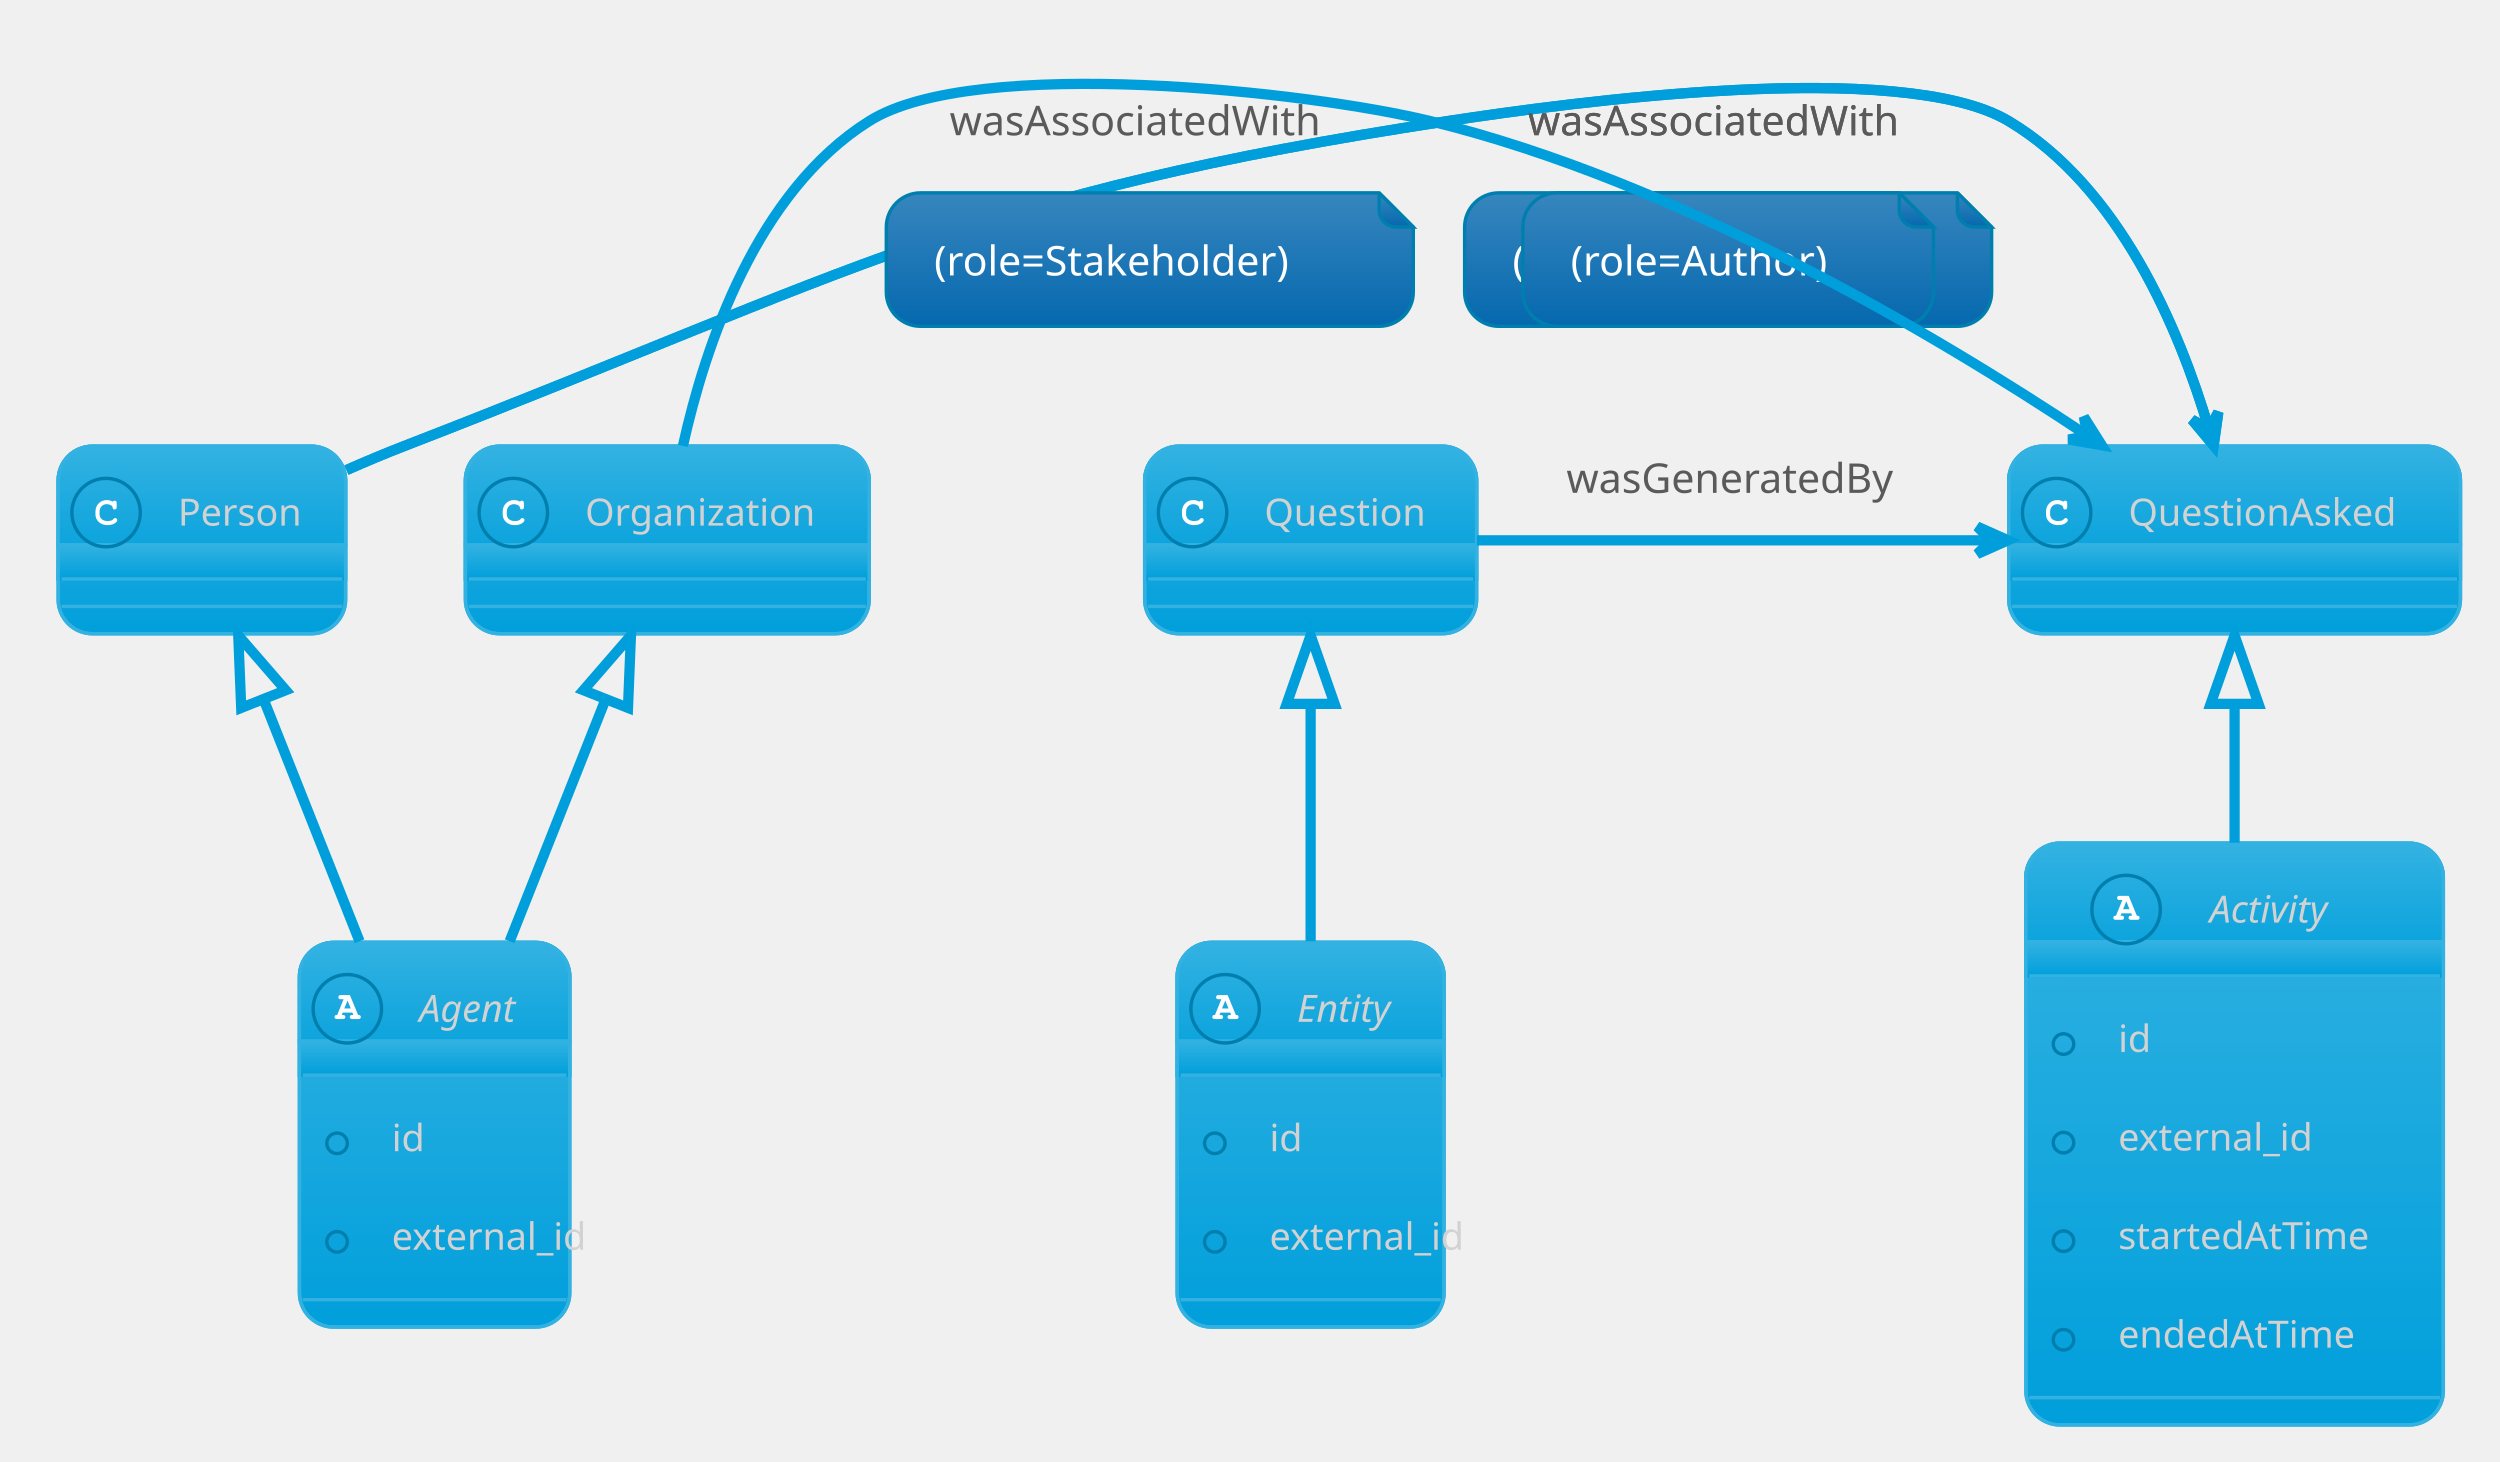
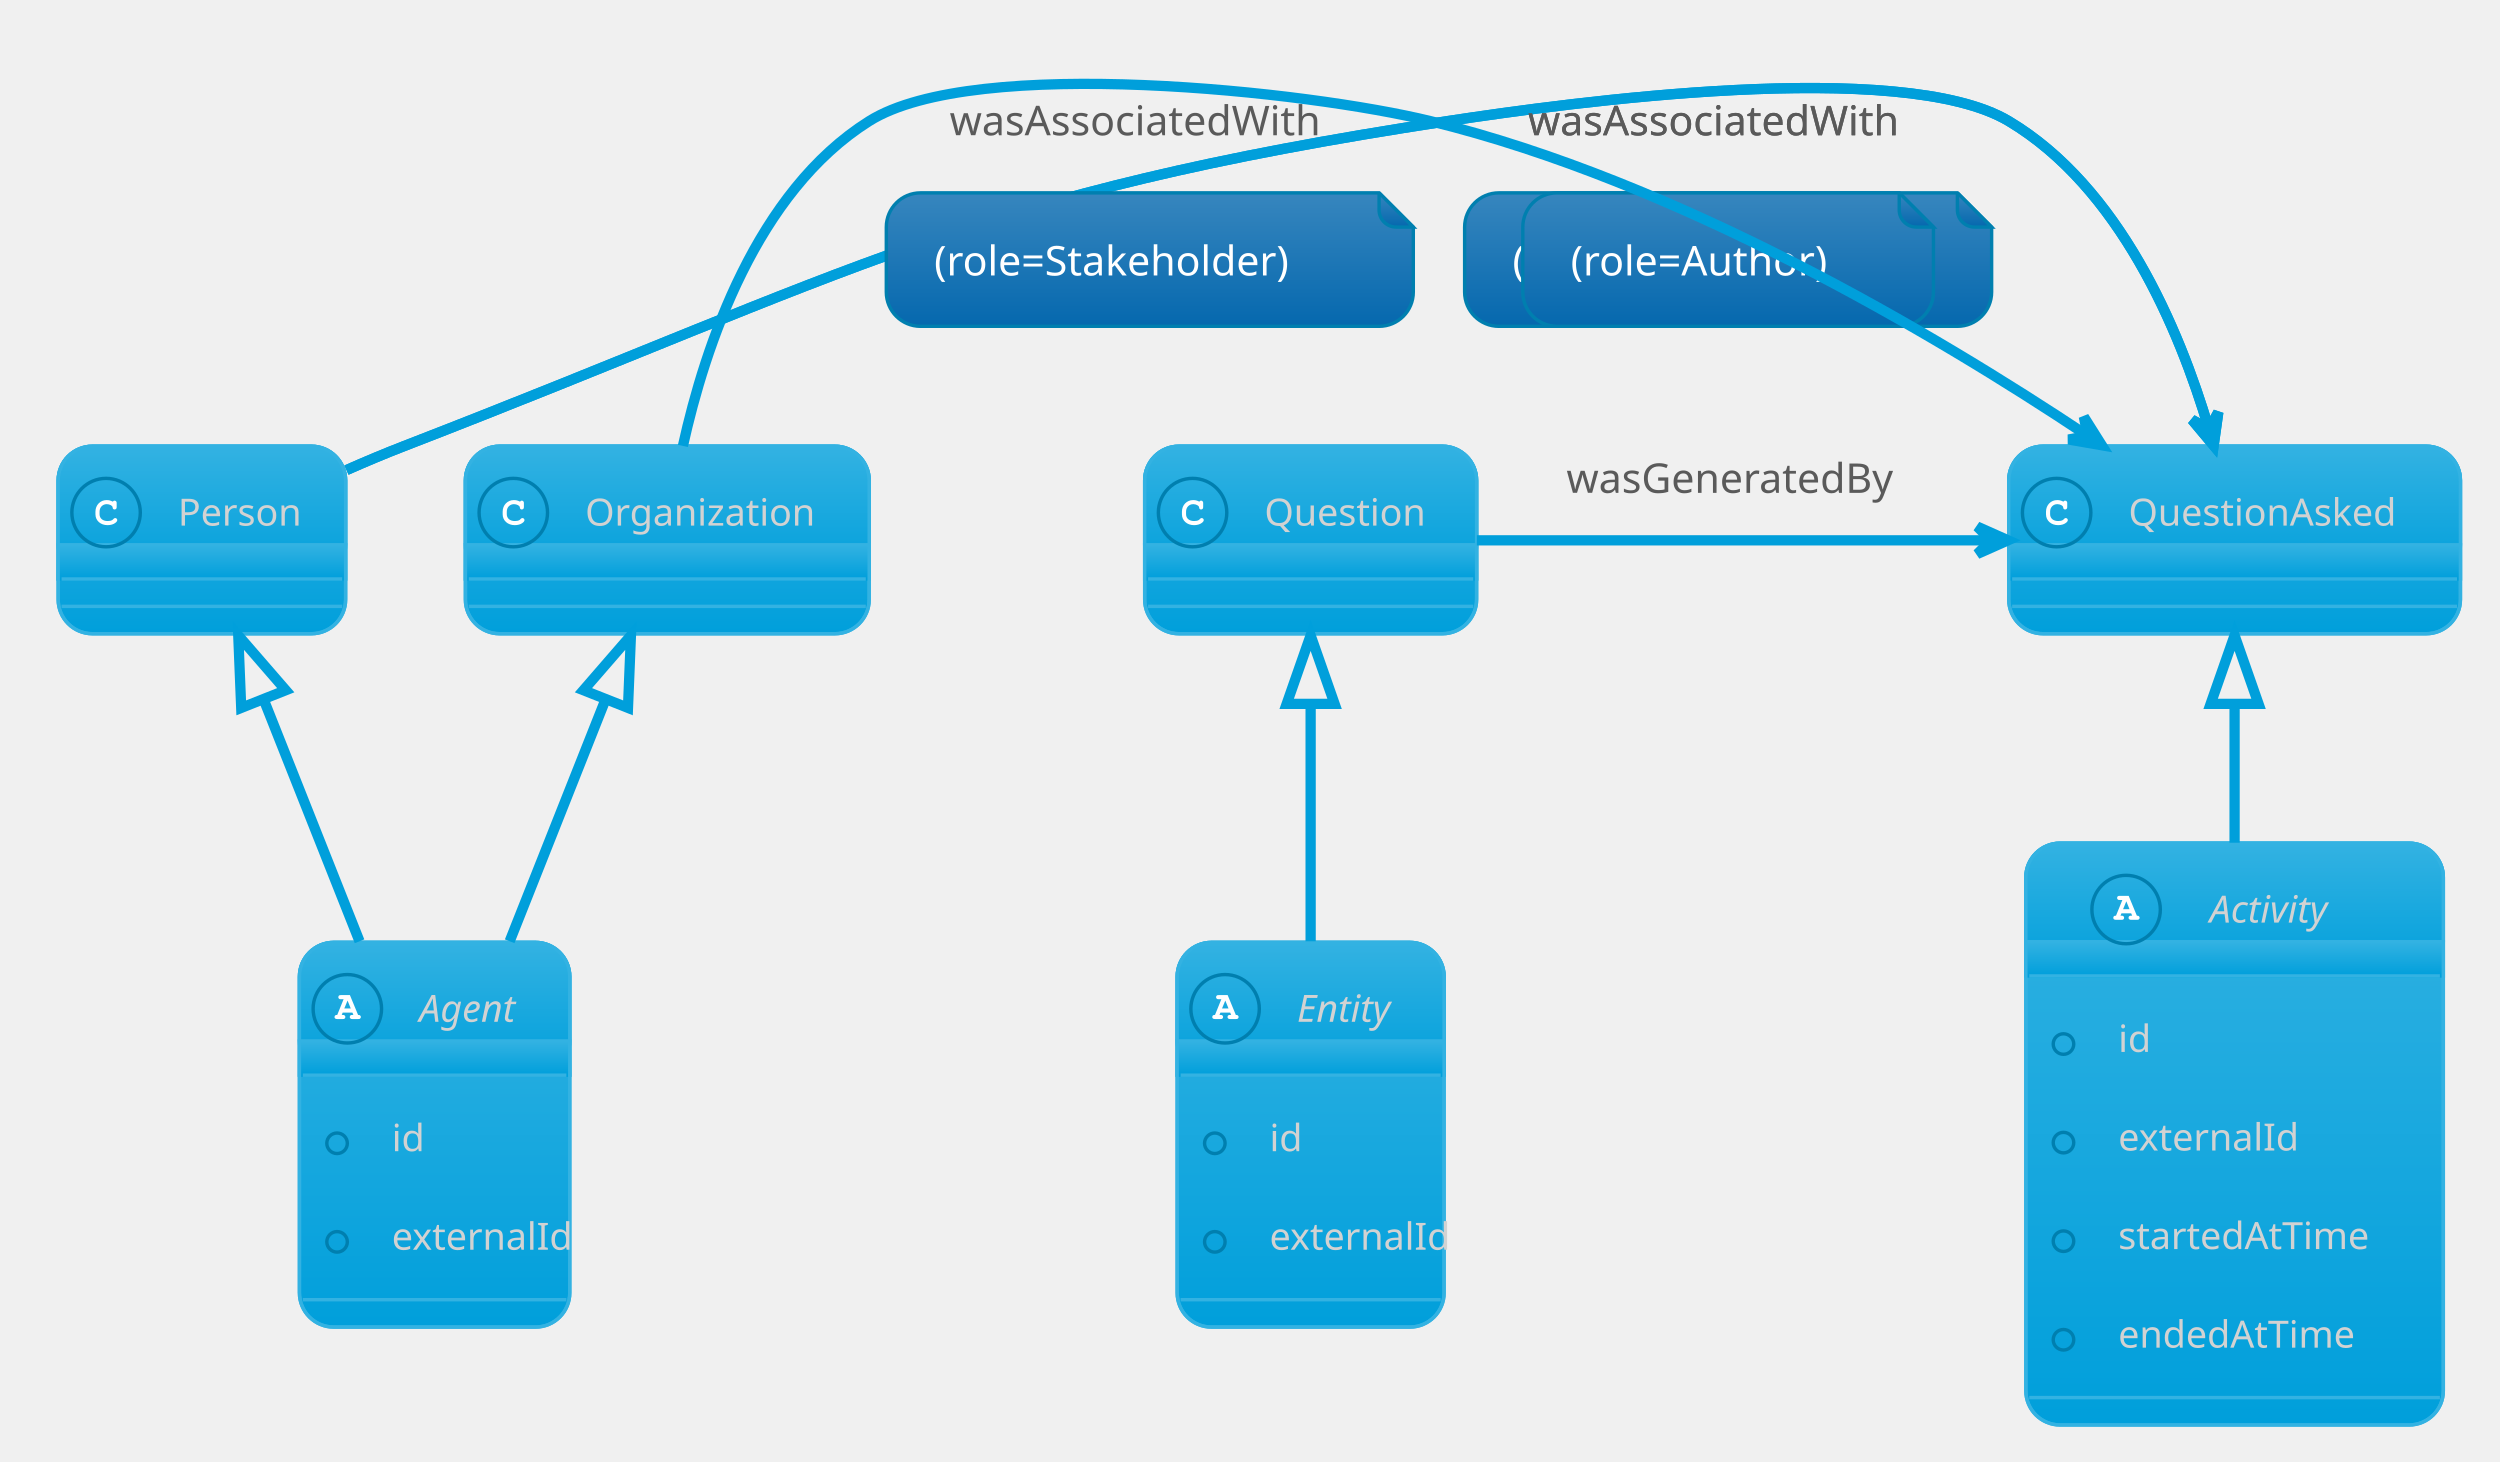
<svg xmlns="http://www.w3.org/2000/svg" contentStyleType="text/css" height="445.833px" preserveAspectRatio="none" style="width:761px;height:445px;background:#00000000;" version="1.1" viewBox="0 0 761 445" width="761.458px" zoomAndPan="magnify">
  <defs>
    <linearGradient id="g10yd9xms7kqf80" x1="50%" x2="50%" y1="0%" y2="100%">
      <stop offset="0%" stop-color="#33B2E2" />
      <stop offset="100%" stop-color="#009FDB" />
    </linearGradient>
    <linearGradient id="g10yd9xms7kqf81" x1="50%" x2="50%" y1="0%" y2="100%">
      <stop offset="0%" stop-color="#3786BE" />
      <stop offset="100%" stop-color="#0568AE" />
    </linearGradient>
  </defs>
  <g>
    <g id="elem_Agent">
      <rect codeLine="4" fill="url(#g10yd9xms7kqf80)" height="117.098" id="Agent" rx="10.417" ry="10.417" style="stroke:#33B2E2;stroke-width:1.042;" width="82.292" x="91.146" y="286.863" />
      <rect fill="url(#g10yd9xms7kqf80)" height="40.422" rx="10.417" ry="10.417" style="stroke:url(#g10yd9xms7kqf80);stroke-width:1.042;" width="82.292" x="91.146" y="286.863" />
      <rect fill="url(#g10yd9xms7kqf80)" height="10.417" style="stroke:url(#g10yd9xms7kqf80);stroke-width:1.042;" width="82.292" x="91.146" y="316.868" />
      <rect codeLine="4" fill="none" height="117.098" id="Agent" rx="10.417" ry="10.417" style="stroke:#33B2E2;stroke-width:1.042;" width="82.292" x="91.146" y="286.863" />
      <ellipse cx="105.729" cy="307.074" fill="none" rx="10.417" ry="10.417" style="stroke:#007FAF;stroke-width:1.042;" />
      <path d="M107.275,308.23 L107.568,308.946 L107.275,308.946 C106.966,308.946 106.868,308.962 106.755,309.044 C106.576,309.141 106.462,309.369 106.462,309.581 C106.462,309.776 106.559,309.955 106.722,310.069 C106.836,310.167 106.982,310.199 107.275,310.199 L109.017,310.199 C109.277,310.199 109.44,310.167 109.538,310.118 C109.733,310.004 109.847,309.792 109.847,309.581 C109.847,309.369 109.749,309.19 109.587,309.076 C109.456,308.979 109.342,308.946 109.001,308.946 L106.51,302.908 L103.809,302.908 C103.467,302.908 103.385,302.924 103.272,303.005 C103.076,303.119 102.978,303.331 102.978,303.542 C102.978,303.738 103.076,303.917 103.239,304.047 C103.353,304.145 103.483,304.161 103.809,304.161 L104.59,304.161 L102.653,308.946 C102.344,308.946 102.23,308.962 102.116,309.044 C101.937,309.141 101.823,309.369 101.823,309.581 C101.823,309.988 102.1,310.199 102.653,310.199 L104.313,310.199 C104.574,310.199 104.736,310.167 104.834,310.118 C105.013,310.004 105.127,309.792 105.127,309.581 C105.127,309.369 105.029,309.19 104.867,309.06 C104.753,308.979 104.639,308.946 104.313,308.946 L104.02,308.946 L104.313,308.23 L107.275,308.23 Z M106.771,306.977 L104.801,306.977 L105.794,304.568 L106.771,306.977 Z " fill="#FFFFFF" />
      <text fill="#D2D2D2" font-family="&quot;Verdana&quot;" font-size="11.458" font-style="italic" lengthAdjust="spacing" textLength="34.375" x="127.604" y="311.041">Agent</text>
      <line style="stroke:#33B2E2;stroke-width:1.042;" x1="92.188" x2="172.396" y1="327.285" y2="327.285" />
      <ellipse cx="102.604" cy="348.017" fill="none" rx="3.125" ry="3.125" style="stroke:#007FAF;stroke-width:1.042;" />
      <text fill="#D2D2D2" font-family="&quot;Verdana&quot;" font-size="11.458" lengthAdjust="spacing" textLength="10.417" x="119.271" y="350.421">id</text>
      <ellipse cx="102.604" cy="378.022" fill="none" rx="3.125" ry="3.125" style="stroke:#007FAF;stroke-width:1.042;" />
-       <text fill="#D2D2D2" font-family="&quot;Verdana&quot;" font-size="11.458" lengthAdjust="spacing" textLength="34.375" x="119.271" y="380.426">external_id</text>
+       <text fill="#D2D2D2" font-family="&quot;Verdana&quot;" font-size="11.458" lengthAdjust="spacing" textLength="34.375" x="119.271" y="380.426">externalId</text>
      <line style="stroke:#33B2E2;stroke-width:1.042;" x1="92.188" x2="172.396" y1="395.628" y2="395.628" />
    </g>
    <g id="elem_Activity">
      <rect codeLine="9" fill="url(#g10yd9xms7kqf80)" height="177.108" id="Activity" rx="10.417" ry="10.417" style="stroke:#33B2E2;stroke-width:1.042;" width="127.083" x="616.667" y="256.655" />
      <rect fill="url(#g10yd9xms7kqf80)" height="40.422" rx="10.417" ry="10.417" style="stroke:url(#g10yd9xms7kqf80);stroke-width:1.042;" width="127.083" x="616.667" y="256.655" />
      <rect fill="url(#g10yd9xms7kqf80)" height="10.417" style="stroke:url(#g10yd9xms7kqf80);stroke-width:1.042;" width="127.083" x="616.667" y="286.66" />
      <rect codeLine="9" fill="none" height="177.108" id="Activity" rx="10.417" ry="10.417" style="stroke:#33B2E2;stroke-width:1.042;" width="127.083" x="616.667" y="256.655" />
      <ellipse cx="647.188" cy="276.866" fill="none" rx="10.417" ry="10.417" style="stroke:#007FAF;stroke-width:1.042;" />
      <path d="M648.734,278.022 L649.027,278.738 L648.734,278.738 C648.424,278.738 648.327,278.754 648.213,278.835 C648.034,278.933 647.92,279.161 647.92,279.373 C647.92,279.568 648.018,279.747 648.18,279.861 C648.294,279.958 648.441,279.991 648.734,279.991 L650.475,279.991 C650.736,279.991 650.898,279.958 650.996,279.91 C651.191,279.796 651.305,279.584 651.305,279.373 C651.305,279.161 651.208,278.982 651.045,278.868 C650.915,278.77 650.801,278.738 650.459,278.738 L647.969,272.699 L645.267,272.699 C644.925,272.699 644.844,272.716 644.73,272.797 C644.534,272.911 644.437,273.123 644.437,273.334 C644.437,273.529 644.534,273.708 644.697,273.839 C644.811,273.936 644.941,273.953 645.267,273.953 L646.048,273.953 L644.111,278.738 C643.802,278.738 643.688,278.754 643.574,278.835 C643.395,278.933 643.281,279.161 643.281,279.373 C643.281,279.779 643.558,279.991 644.111,279.991 L645.771,279.991 C646.032,279.991 646.195,279.958 646.292,279.91 C646.471,279.796 646.585,279.584 646.585,279.373 C646.585,279.161 646.488,278.982 646.325,278.852 C646.211,278.77 646.097,278.738 645.771,278.738 L645.479,278.738 L645.771,278.022 L648.734,278.022 Z M648.229,276.768 L646.26,276.768 L647.253,274.36 L648.229,276.768 Z " fill="#FFFFFF" />
      <text fill="#D2D2D2" font-family="&quot;Verdana&quot;" font-size="11.458" font-style="italic" lengthAdjust="spacing" textLength="43.75" x="672.604" y="280.833">Activity</text>
      <line style="stroke:#33B2E2;stroke-width:1.042;" x1="617.708" x2="742.708" y1="297.077" y2="297.077" />
      <ellipse cx="628.125" cy="317.808" fill="none" rx="3.125" ry="3.125" style="stroke:#007FAF;stroke-width:1.042;" />
      <text fill="#D2D2D2" font-family="&quot;Verdana&quot;" font-size="11.458" lengthAdjust="spacing" textLength="10.417" x="644.792" y="320.213">id</text>
      <ellipse cx="628.125" cy="347.813" fill="none" rx="3.125" ry="3.125" style="stroke:#007FAF;stroke-width:1.042;" />
-       <text fill="#D2D2D2" font-family="&quot;Verdana&quot;" font-size="11.458" lengthAdjust="spacing" textLength="34.375" x="644.792" y="350.217">external_id</text>
+       <text fill="#D2D2D2" font-family="&quot;Verdana&quot;" font-size="11.458" lengthAdjust="spacing" textLength="34.375" x="644.792" y="350.217">externalId</text>
      <ellipse cx="628.125" cy="377.818" fill="none" rx="3.125" ry="3.125" style="stroke:#007FAF;stroke-width:1.042;" />
      <text fill="#D2D2D2" font-family="&quot;Verdana&quot;" font-size="11.458" lengthAdjust="spacing" textLength="84.375" x="644.792" y="380.222">startedAtTime</text>
      <ellipse cx="628.125" cy="407.823" fill="none" rx="3.125" ry="3.125" style="stroke:#007FAF;stroke-width:1.042;" />
      <text fill="#D2D2D2" font-family="&quot;Verdana&quot;" font-size="11.458" lengthAdjust="spacing" textLength="81.25" x="644.792" y="410.227">endedAtTime</text>
      <line style="stroke:#33B2E2;stroke-width:1.042;" x1="617.708" x2="742.708" y1="425.43" y2="425.43" />
    </g>
    <g id="elem_Entity">
      <rect codeLine="16" fill="url(#g10yd9xms7kqf80)" height="117.098" id="Entity" rx="10.417" ry="10.417" style="stroke:#33B2E2;stroke-width:1.042;" width="81.25" x="358.333" y="286.863" />
      <rect fill="url(#g10yd9xms7kqf80)" height="40.422" rx="10.417" ry="10.417" style="stroke:url(#g10yd9xms7kqf80);stroke-width:1.042;" width="81.25" x="358.333" y="286.863" />
      <rect fill="url(#g10yd9xms7kqf80)" height="10.417" style="stroke:url(#g10yd9xms7kqf80);stroke-width:1.042;" width="81.25" x="358.333" y="316.868" />
      <rect codeLine="16" fill="none" height="117.098" id="Entity" rx="10.417" ry="10.417" style="stroke:#33B2E2;stroke-width:1.042;" width="81.25" x="358.333" y="286.863" />
      <ellipse cx="372.917" cy="307.074" fill="none" rx="10.417" ry="10.417" style="stroke:#007FAF;stroke-width:1.042;" />
      <path d="M374.463,308.23 L374.756,308.946 L374.463,308.946 C374.154,308.946 374.056,308.962 373.942,309.044 C373.763,309.141 373.649,309.369 373.649,309.581 C373.649,309.776 373.747,309.955 373.909,310.069 C374.023,310.167 374.17,310.199 374.463,310.199 L376.204,310.199 C376.465,310.199 376.628,310.167 376.725,310.118 C376.921,310.004 377.034,309.792 377.034,309.581 C377.034,309.369 376.937,309.19 376.774,309.076 C376.644,308.979 376.53,308.946 376.188,308.946 L373.698,302.908 L370.996,302.908 C370.654,302.908 370.573,302.924 370.459,303.005 C370.264,303.119 370.166,303.331 370.166,303.542 C370.166,303.738 370.264,303.917 370.426,304.047 C370.54,304.145 370.671,304.161 370.996,304.161 L371.777,304.161 L369.841,308.946 C369.531,308.946 369.417,308.962 369.303,309.044 C369.124,309.141 369.01,309.369 369.01,309.581 C369.01,309.988 369.287,310.199 369.841,310.199 L371.501,310.199 C371.761,310.199 371.924,310.167 372.022,310.118 C372.2,310.004 372.315,309.792 372.315,309.581 C372.315,309.369 372.217,309.19 372.054,309.06 C371.94,308.979 371.826,308.946 371.501,308.946 L371.208,308.946 L371.501,308.23 L374.463,308.23 Z M373.958,306.977 L371.989,306.977 L372.982,304.568 L373.958,306.977 Z " fill="#FFFFFF" />
      <text fill="#D2D2D2" font-family="&quot;Verdana&quot;" font-size="11.458" font-style="italic" lengthAdjust="spacing" textLength="33.333" x="394.792" y="311.041">Entity</text>
      <line style="stroke:#33B2E2;stroke-width:1.042;" x1="359.375" x2="438.542" y1="327.285" y2="327.285" />
      <ellipse cx="369.792" cy="348.017" fill="none" rx="3.125" ry="3.125" style="stroke:#007FAF;stroke-width:1.042;" />
      <text fill="#D2D2D2" font-family="&quot;Verdana&quot;" font-size="11.458" lengthAdjust="spacing" textLength="10.417" x="386.458" y="350.421">id</text>
      <ellipse cx="369.792" cy="378.022" fill="none" rx="3.125" ry="3.125" style="stroke:#007FAF;stroke-width:1.042;" />
-       <text fill="#D2D2D2" font-family="&quot;Verdana&quot;" font-size="11.458" lengthAdjust="spacing" textLength="34.375" x="386.458" y="380.426">external_id</text>
+       <text fill="#D2D2D2" font-family="&quot;Verdana&quot;" font-size="11.458" lengthAdjust="spacing" textLength="34.375" x="386.458" y="380.426">externalId</text>
      <line style="stroke:#33B2E2;stroke-width:1.042;" x1="359.375" x2="438.542" y1="395.628" y2="395.628" />
    </g>
    <g id="elem_Question">
      <rect fill="url(#g10yd9xms7kqf80)" height="57.088" id="Question" rx="10.417" ry="10.417" style="stroke:#33B2E2;stroke-width:1.042;" width="101.042" x="348.438" y="135.822" />
      <rect fill="url(#g10yd9xms7kqf80)" height="40.422" rx="10.417" ry="10.417" style="stroke:url(#g10yd9xms7kqf80);stroke-width:1.042;" width="101.042" x="348.438" y="135.822" />
      <rect fill="url(#g10yd9xms7kqf80)" height="10.417" style="stroke:url(#g10yd9xms7kqf80);stroke-width:1.042;" width="101.042" x="348.438" y="165.827" />
      <rect fill="none" height="57.088" id="Question" rx="10.417" ry="10.417" style="stroke:#33B2E2;stroke-width:1.042;" width="101.042" x="348.438" y="135.822" />
      <ellipse cx="363.021" cy="156.033" fill="none" rx="10.417" ry="10.417" style="stroke:#007FAF;stroke-width:1.042;" />
      <path d="M364.958,152.647 C364.274,152.322 363.835,152.224 363.184,152.224 C361.263,152.224 359.782,153.738 359.782,155.74 L359.782,156.57 C359.782,158.474 361.344,159.857 363.46,159.857 C364.356,159.857 365.218,159.63 365.755,159.223 C366.195,158.93 366.423,158.604 366.423,158.311 C366.423,157.986 366.13,157.693 365.804,157.693 C365.641,157.693 365.495,157.758 365.348,157.888 C365.007,158.246 365.007,158.246 364.876,158.311 C364.567,158.507 364.062,158.604 363.493,158.604 C361.995,158.604 361.035,157.791 361.035,156.537 L361.035,155.74 C361.035,154.421 361.963,153.461 363.232,153.461 C363.656,153.461 364.111,153.575 364.453,153.77 C364.811,153.966 364.941,154.128 365.007,154.421 C365.055,154.731 365.072,154.812 365.169,154.91 C365.267,155.024 365.446,155.089 365.609,155.089 C365.82,155.089 365.999,154.991 366.13,154.828 C366.211,154.714 366.243,154.584 366.243,154.259 L366.243,153.217 C366.243,152.908 366.227,152.81 366.146,152.696 C366.032,152.501 365.837,152.387 365.609,152.387 C365.397,152.387 365.251,152.468 365.088,152.696 L364.958,152.647 Z " fill="#FFFFFF" />
      <text fill="#D2D2D2" font-family="&quot;Verdana&quot;" font-size="11.458" lengthAdjust="spacing" textLength="53.125" x="384.896" y="159.999">Question</text>
      <line style="stroke:#33B2E2;stroke-width:1.042;" x1="349.479" x2="448.438" y1="176.243" y2="176.243" />
      <line style="stroke:#33B2E2;stroke-width:1.042;" x1="349.479" x2="448.438" y1="184.577" y2="184.577" />
    </g>
    <g id="elem_Person">
      <rect fill="url(#g10yd9xms7kqf80)" height="57.088" id="Person" rx="10.417" ry="10.417" style="stroke:#33B2E2;stroke-width:1.042;" width="87.5" x="17.708" y="135.822" />
      <rect fill="url(#g10yd9xms7kqf80)" height="40.422" rx="10.417" ry="10.417" style="stroke:url(#g10yd9xms7kqf80);stroke-width:1.042;" width="87.5" x="17.708" y="135.822" />
      <rect fill="url(#g10yd9xms7kqf80)" height="10.417" style="stroke:url(#g10yd9xms7kqf80);stroke-width:1.042;" width="87.5" x="17.708" y="165.827" />
      <rect fill="none" height="57.088" id="Person" rx="10.417" ry="10.417" style="stroke:#33B2E2;stroke-width:1.042;" width="87.5" x="17.708" y="135.822" />
      <ellipse cx="32.292" cy="156.033" fill="none" rx="10.417" ry="10.417" style="stroke:#007FAF;stroke-width:1.042;" />
      <path d="M34.228,152.647 C33.545,152.322 33.105,152.224 32.454,152.224 C30.534,152.224 29.053,153.738 29.053,155.74 L29.053,156.57 C29.053,158.474 30.615,159.857 32.731,159.857 C33.626,159.857 34.489,159.63 35.026,159.223 C35.465,158.93 35.693,158.604 35.693,158.311 C35.693,157.986 35.4,157.693 35.075,157.693 C34.912,157.693 34.766,157.758 34.619,157.888 C34.277,158.246 34.277,158.246 34.147,158.311 C33.838,158.507 33.333,158.604 32.764,158.604 C31.266,158.604 30.306,157.791 30.306,156.537 L30.306,155.74 C30.306,154.421 31.234,153.461 32.503,153.461 C32.926,153.461 33.382,153.575 33.724,153.77 C34.082,153.966 34.212,154.128 34.277,154.421 C34.326,154.731 34.342,154.812 34.44,154.91 C34.538,155.024 34.717,155.089 34.88,155.089 C35.091,155.089 35.27,154.991 35.4,154.828 C35.482,154.714 35.514,154.584 35.514,154.259 L35.514,153.217 C35.514,152.908 35.498,152.81 35.417,152.696 C35.303,152.501 35.107,152.387 34.88,152.387 C34.668,152.387 34.522,152.468 34.359,152.696 L34.228,152.647 Z " fill="#FFFFFF" />
      <text fill="#D2D2D2" font-family="&quot;Verdana&quot;" font-size="11.458" lengthAdjust="spacing" textLength="39.583" x="54.167" y="159.999">Person</text>
      <line style="stroke:#33B2E2;stroke-width:1.042;" x1="18.75" x2="104.167" y1="176.243" y2="176.243" />
      <line style="stroke:#33B2E2;stroke-width:1.042;" x1="18.75" x2="104.167" y1="184.577" y2="184.577" />
    </g>
    <g id="elem_Organization">
      <rect fill="url(#g10yd9xms7kqf80)" height="57.088" id="Organization" rx="10.417" ry="10.417" style="stroke:#33B2E2;stroke-width:1.042;" width="122.917" x="141.667" y="135.822" />
      <rect fill="url(#g10yd9xms7kqf80)" height="40.422" rx="10.417" ry="10.417" style="stroke:url(#g10yd9xms7kqf80);stroke-width:1.042;" width="122.917" x="141.667" y="135.822" />
      <rect fill="url(#g10yd9xms7kqf80)" height="10.417" style="stroke:url(#g10yd9xms7kqf80);stroke-width:1.042;" width="122.917" x="141.667" y="165.827" />
      <rect fill="none" height="57.088" id="Organization" rx="10.417" ry="10.417" style="stroke:#33B2E2;stroke-width:1.042;" width="122.917" x="141.667" y="135.822" />
      <ellipse cx="156.25" cy="156.033" fill="none" rx="10.417" ry="10.417" style="stroke:#007FAF;stroke-width:1.042;" />
      <path d="M158.187,152.647 C157.503,152.322 157.064,152.224 156.413,152.224 C154.492,152.224 153.011,153.738 153.011,155.74 L153.011,156.57 C153.011,158.474 154.574,159.857 156.69,159.857 C157.585,159.857 158.447,159.63 158.984,159.223 C159.424,158.93 159.652,158.604 159.652,158.311 C159.652,157.986 159.359,157.693 159.033,157.693 C158.87,157.693 158.724,157.758 158.577,157.888 C158.236,158.246 158.236,158.246 158.106,158.311 C157.796,158.507 157.292,158.604 156.722,158.604 C155.225,158.604 154.264,157.791 154.264,156.537 L154.264,155.74 C154.264,154.421 155.192,153.461 156.462,153.461 C156.885,153.461 157.34,153.575 157.682,153.77 C158.04,153.966 158.171,154.128 158.236,154.421 C158.285,154.731 158.301,154.812 158.398,154.91 C158.496,155.024 158.675,155.089 158.838,155.089 C159.049,155.089 159.228,154.991 159.359,154.828 C159.44,154.714 159.473,154.584 159.473,154.259 L159.473,153.217 C159.473,152.908 159.456,152.81 159.375,152.696 C159.261,152.501 159.066,152.387 158.838,152.387 C158.626,152.387 158.48,152.468 158.317,152.696 L158.187,152.647 Z " fill="#FFFFFF" />
      <text fill="#D2D2D2" font-family="&quot;Verdana&quot;" font-size="11.458" lengthAdjust="spacing" textLength="75" x="178.125" y="159.999">Organization</text>
      <line style="stroke:#33B2E2;stroke-width:1.042;" x1="142.708" x2="263.542" y1="176.243" y2="176.243" />
      <line style="stroke:#33B2E2;stroke-width:1.042;" x1="142.708" x2="263.542" y1="184.577" y2="184.577" />
    </g>
    <g id="elem_QuestionAsked">
      <rect fill="url(#g10yd9xms7kqf80)" height="57.088" id="QuestionAsked" rx="10.417" ry="10.417" style="stroke:#33B2E2;stroke-width:1.042;" width="137.5" x="611.458" y="135.822" />
      <rect fill="url(#g10yd9xms7kqf80)" height="40.422" rx="10.417" ry="10.417" style="stroke:url(#g10yd9xms7kqf80);stroke-width:1.042;" width="137.5" x="611.458" y="135.822" />
      <rect fill="url(#g10yd9xms7kqf80)" height="10.417" style="stroke:url(#g10yd9xms7kqf80);stroke-width:1.042;" width="137.5" x="611.458" y="165.827" />
      <rect fill="none" height="57.088" id="QuestionAsked" rx="10.417" ry="10.417" style="stroke:#33B2E2;stroke-width:1.042;" width="137.5" x="611.458" y="135.822" />
      <ellipse cx="626.042" cy="156.033" fill="none" rx="10.417" ry="10.417" style="stroke:#007FAF;stroke-width:1.042;" />
      <path d="M627.979,152.647 C627.295,152.322 626.856,152.224 626.204,152.224 C624.284,152.224 622.803,153.738 622.803,155.74 L622.803,156.57 C622.803,158.474 624.365,159.857 626.481,159.857 C627.376,159.857 628.239,159.63 628.776,159.223 C629.216,158.93 629.443,158.604 629.443,158.311 C629.443,157.986 629.15,157.693 628.825,157.693 C628.662,157.693 628.516,157.758 628.369,157.888 C628.027,158.246 628.027,158.246 627.897,158.311 C627.588,158.507 627.083,158.604 626.514,158.604 C625.016,158.604 624.056,157.791 624.056,156.537 L624.056,155.74 C624.056,154.421 624.984,153.461 626.253,153.461 C626.676,153.461 627.132,153.575 627.474,153.77 C627.832,153.966 627.962,154.128 628.027,154.421 C628.076,154.731 628.092,154.812 628.19,154.91 C628.288,155.024 628.467,155.089 628.63,155.089 C628.841,155.089 629.02,154.991 629.15,154.828 C629.232,154.714 629.264,154.584 629.264,154.259 L629.264,153.217 C629.264,152.908 629.248,152.81 629.167,152.696 C629.053,152.501 628.857,152.387 628.63,152.387 C628.418,152.387 628.271,152.468 628.109,152.696 L627.979,152.647 Z " fill="#FFFFFF" />
      <text fill="#D2D2D2" font-family="&quot;Verdana&quot;" font-size="11.458" lengthAdjust="spacing" textLength="89.583" x="647.917" y="159.999">QuestionAsked</text>
      <line style="stroke:#33B2E2;stroke-width:1.042;" x1="612.5" x2="747.917" y1="176.243" y2="176.243" />
      <line style="stroke:#33B2E2;stroke-width:1.042;" x1="612.5" x2="747.917" y1="184.577" y2="184.577" />
    </g>
    <g id="link_Question_Entity">
      <path codeLine="22" d="M398.958,214.409 C398.958,236.706 398.958,263.262 398.958,286.524 " fill="none" id="Question-backto-Entity" style="stroke:#009FDB;stroke-width:3.125;" />
      <polygon fill="none" points="391.667,214.256,398.958,193.423,406.25,214.256,391.667,214.256" style="stroke:#009FDB;stroke-width:3.125;" />
    </g>
    <g id="link_Person_Agent">
      <path codeLine="23" d="M80.294,213.015 C89.247,235.593 100.025,262.775 109.441,286.524 " fill="none" id="Person-backto-Agent" style="stroke:#009FDB;stroke-width:3.125;" />
      <polygon fill="none" points="73.427,215.477,72.526,193.423,86.983,210.102,73.427,215.477" style="stroke:#009FDB;stroke-width:3.125;" />
    </g>
    <g id="link_Organization_Agent">
      <path codeLine="24" d="M184.29,213.015 C175.337,235.593 164.558,262.775 155.143,286.524 " fill="none" id="Organization-backto-Agent" style="stroke:#009FDB;stroke-width:3.125;" />
      <polygon fill="none" points="177.6,210.102,192.057,193.423,191.156,215.477,177.6,210.102" style="stroke:#009FDB;stroke-width:3.125;" />
    </g>
    <g id="link_QuestionAsked_Activity">
      <path codeLine="25" d="M680.208,214.417 C680.208,227.498 680.208,242.046 680.208,256.533 " fill="none" id="QuestionAsked-backto-Activity" style="stroke:#009FDB;stroke-width:3.125;" />
      <polygon fill="none" points="672.917,214.256,680.208,193.423,687.5,214.256,672.917,214.256" style="stroke:#009FDB;stroke-width:3.125;" />
    </g>
    <g id="link_Person_QuestionAsked">
      <path codeLine="27" d="M105.463,143.094 C111.282,140.523 117.207,138.03 122.917,135.822 C260.853,82.471 294.413,59.107 440.625,36.864 C478.156,31.154 578.865,17.401 611.458,36.864 C645.158,56.986 663.313,99.958 672.357,130.466 " fill="none" id="Person-to-QuestionAsked" style="stroke:#009FDB;stroke-width:3.125;" />
      <polygon fill="#009FDB" points="673.837,135.629,675.259,125.469,672.402,130.622,667.248,127.765,673.837,135.629" style="stroke:#009FDB;stroke-width:3.125;" />
      <text fill="#5A5A5A" font-family="&quot;Verdana&quot;" font-size="12.5" lengthAdjust="spacing" textLength="121.875" x="465.104" y="41.175">wasAssociatedWith</text>
      <path d="M445.833,69.123 L445.833,88.914 A10.417,10.417 0 0 0 456.25,99.331 L595.833,99.331 A10.417,10.417 0 0 0 606.25,88.914 L606.25,69.123 L595.833,58.706 L456.25,58.706 A10.417,10.417 0 0 0 445.833,69.123 " fill="url(#g10yd9xms7kqf81)" style="stroke:#007FAF;stroke-width:1.042;" />
      <path d="M595.833,58.706 L595.833,63.914 A5.208,5.208 0 0 0 601.042,69.123 L606.25,69.123 L595.833,58.706 " fill="url(#g10yd9xms7kqf81)" style="stroke:#007FAF;stroke-width:1.042;" />
      <text fill="#FFFFFF" font-family="&quot;Verdana&quot;" font-size="12.5" lengthAdjust="spacing" textLength="121.875" x="460.417" y="83.85">(role=Stakeholder)</text>
    </g>
    <g id="link_Person_QuestionAsked">
      <path codeLine="31" d="M105.463,143.094 C111.282,140.523 117.207,138.03 122.917,135.822 C260.853,82.471 294.413,59.107 440.625,36.864 C478.156,31.154 578.865,17.401 611.458,36.864 C645.158,56.986 663.313,99.958 672.357,130.466 " fill="none" id="Person-to-QuestionAsked-1" style="stroke:#009FDB;stroke-width:3.125;" />
      <polygon fill="#009FDB" points="673.837,135.629,675.259,125.469,672.402,130.622,667.248,127.765,673.837,135.629" style="stroke:#009FDB;stroke-width:3.125;" />
      <text fill="#5A5A5A" font-family="&quot;Verdana&quot;" font-size="12.5" lengthAdjust="spacing" textLength="121.875" x="465.104" y="41.175">wasAssociatedWith</text>
      <path d="M463.542,69.123 L463.542,88.914 A10.417,10.417 0 0 0 473.958,99.331 L578.125,99.331 A10.417,10.417 0 0 0 588.542,88.914 L588.542,69.123 L578.125,58.706 L473.958,58.706 A10.417,10.417 0 0 0 463.542,69.123 " fill="url(#g10yd9xms7kqf81)" style="stroke:#007FAF;stroke-width:1.042;" />
      <path d="M578.125,58.706 L578.125,63.914 A5.208,5.208 0 0 0 583.333,69.123 L588.542,69.123 L578.125,58.706 " fill="url(#g10yd9xms7kqf81)" style="stroke:#007FAF;stroke-width:1.042;" />
      <text fill="#FFFFFF" font-family="&quot;Verdana&quot;" font-size="12.5" lengthAdjust="spacing" textLength="86.458" x="478.125" y="83.85">(role=Author)</text>
    </g>
    <g id="link_Organization_QuestionAsked">
      <path codeLine="29" d="M207.879,135.742 C214.629,105.219 230.229,58.448 264.583,36.864 C296.728,16.667 398.544,27.83 435.417,36.864 C510.499,55.258 588.146,101.13 635.32,132.552 " fill="none" id="Organization-to-QuestionAsked" style="stroke:#009FDB;stroke-width:3.125;" />
      <polygon fill="#009FDB" points="639.788,135.546,634.319,126.867,635.461,132.647,629.681,133.79,639.788,135.546" style="stroke:#009FDB;stroke-width:3.125;" />
      <text fill="#5A5A5A" font-family="&quot;Verdana&quot;" font-size="12.5" lengthAdjust="spacing" textLength="121.875" x="289.062" y="41.175">wasAssociatedWith</text>
      <path d="M269.792,69.123 L269.792,88.914 A10.417,10.417 0 0 0 280.208,99.331 L419.792,99.331 A10.417,10.417 0 0 0 430.208,88.914 L430.208,69.123 L419.792,58.706 L280.208,58.706 A10.417,10.417 0 0 0 269.792,69.123 " fill="url(#g10yd9xms7kqf81)" style="stroke:#007FAF;stroke-width:1.042;" />
      <path d="M419.792,58.706 L419.792,63.914 A5.208,5.208 0 0 0 425,69.123 L430.208,69.123 L419.792,58.706 " fill="url(#g10yd9xms7kqf81)" style="stroke:#007FAF;stroke-width:1.042;" />
      <text fill="#FFFFFF" font-family="&quot;Verdana&quot;" font-size="12.5" lengthAdjust="spacing" textLength="121.875" x="284.375" y="83.85">(role=Stakeholder)</text>
    </g>
    <g id="link_Question_QuestionAsked">
      <path codeLine="33" d="M449.565,164.468 C493.13,164.468 556.579,164.468 605.907,164.468 " fill="none" id="Question-to-QuestionAsked" style="stroke:#009FDB;stroke-width:3.125;" />
      <polygon fill="#009FDB" points="611.242,164.468,601.867,160.301,606.033,164.468,601.867,168.634,611.242,164.468" style="stroke:#009FDB;stroke-width:3.125;" />
      <text fill="#5A5A5A" font-family="&quot;Verdana&quot;" font-size="12.5" lengthAdjust="spacing" textLength="107.292" x="476.823" y="150.029">wasGeneratedBy</text>
    </g>
  </g>
</svg>
